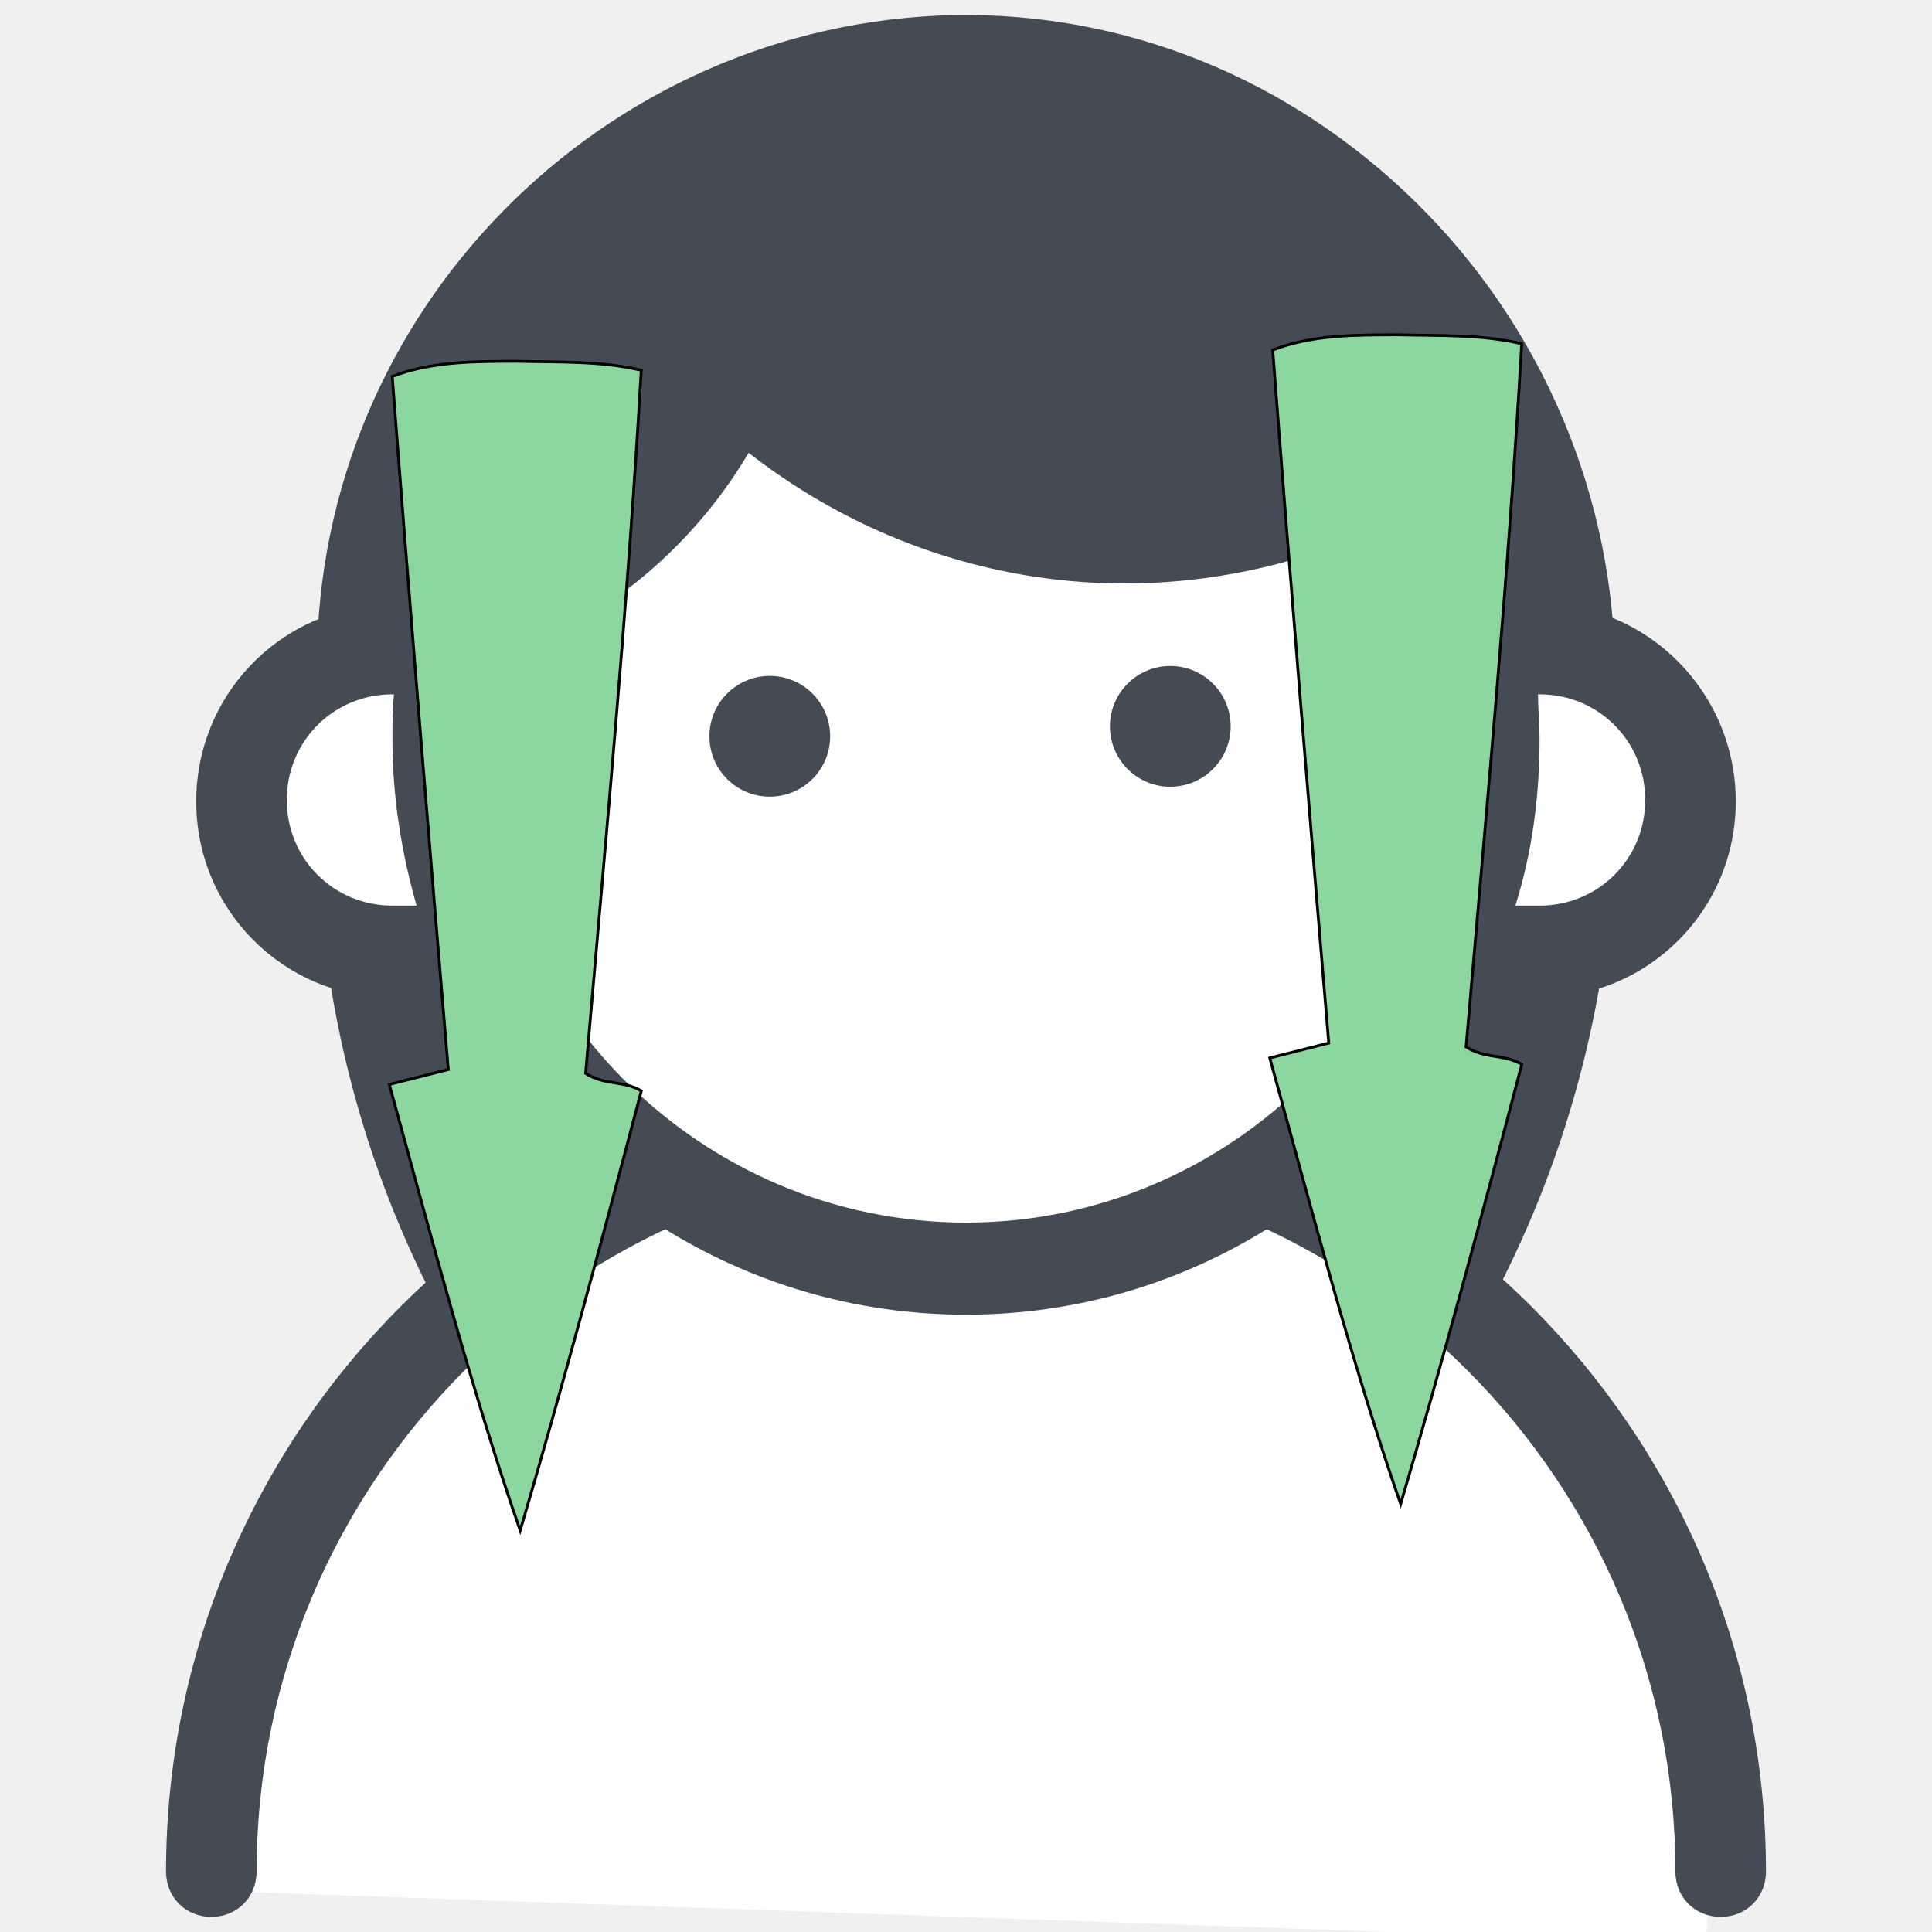
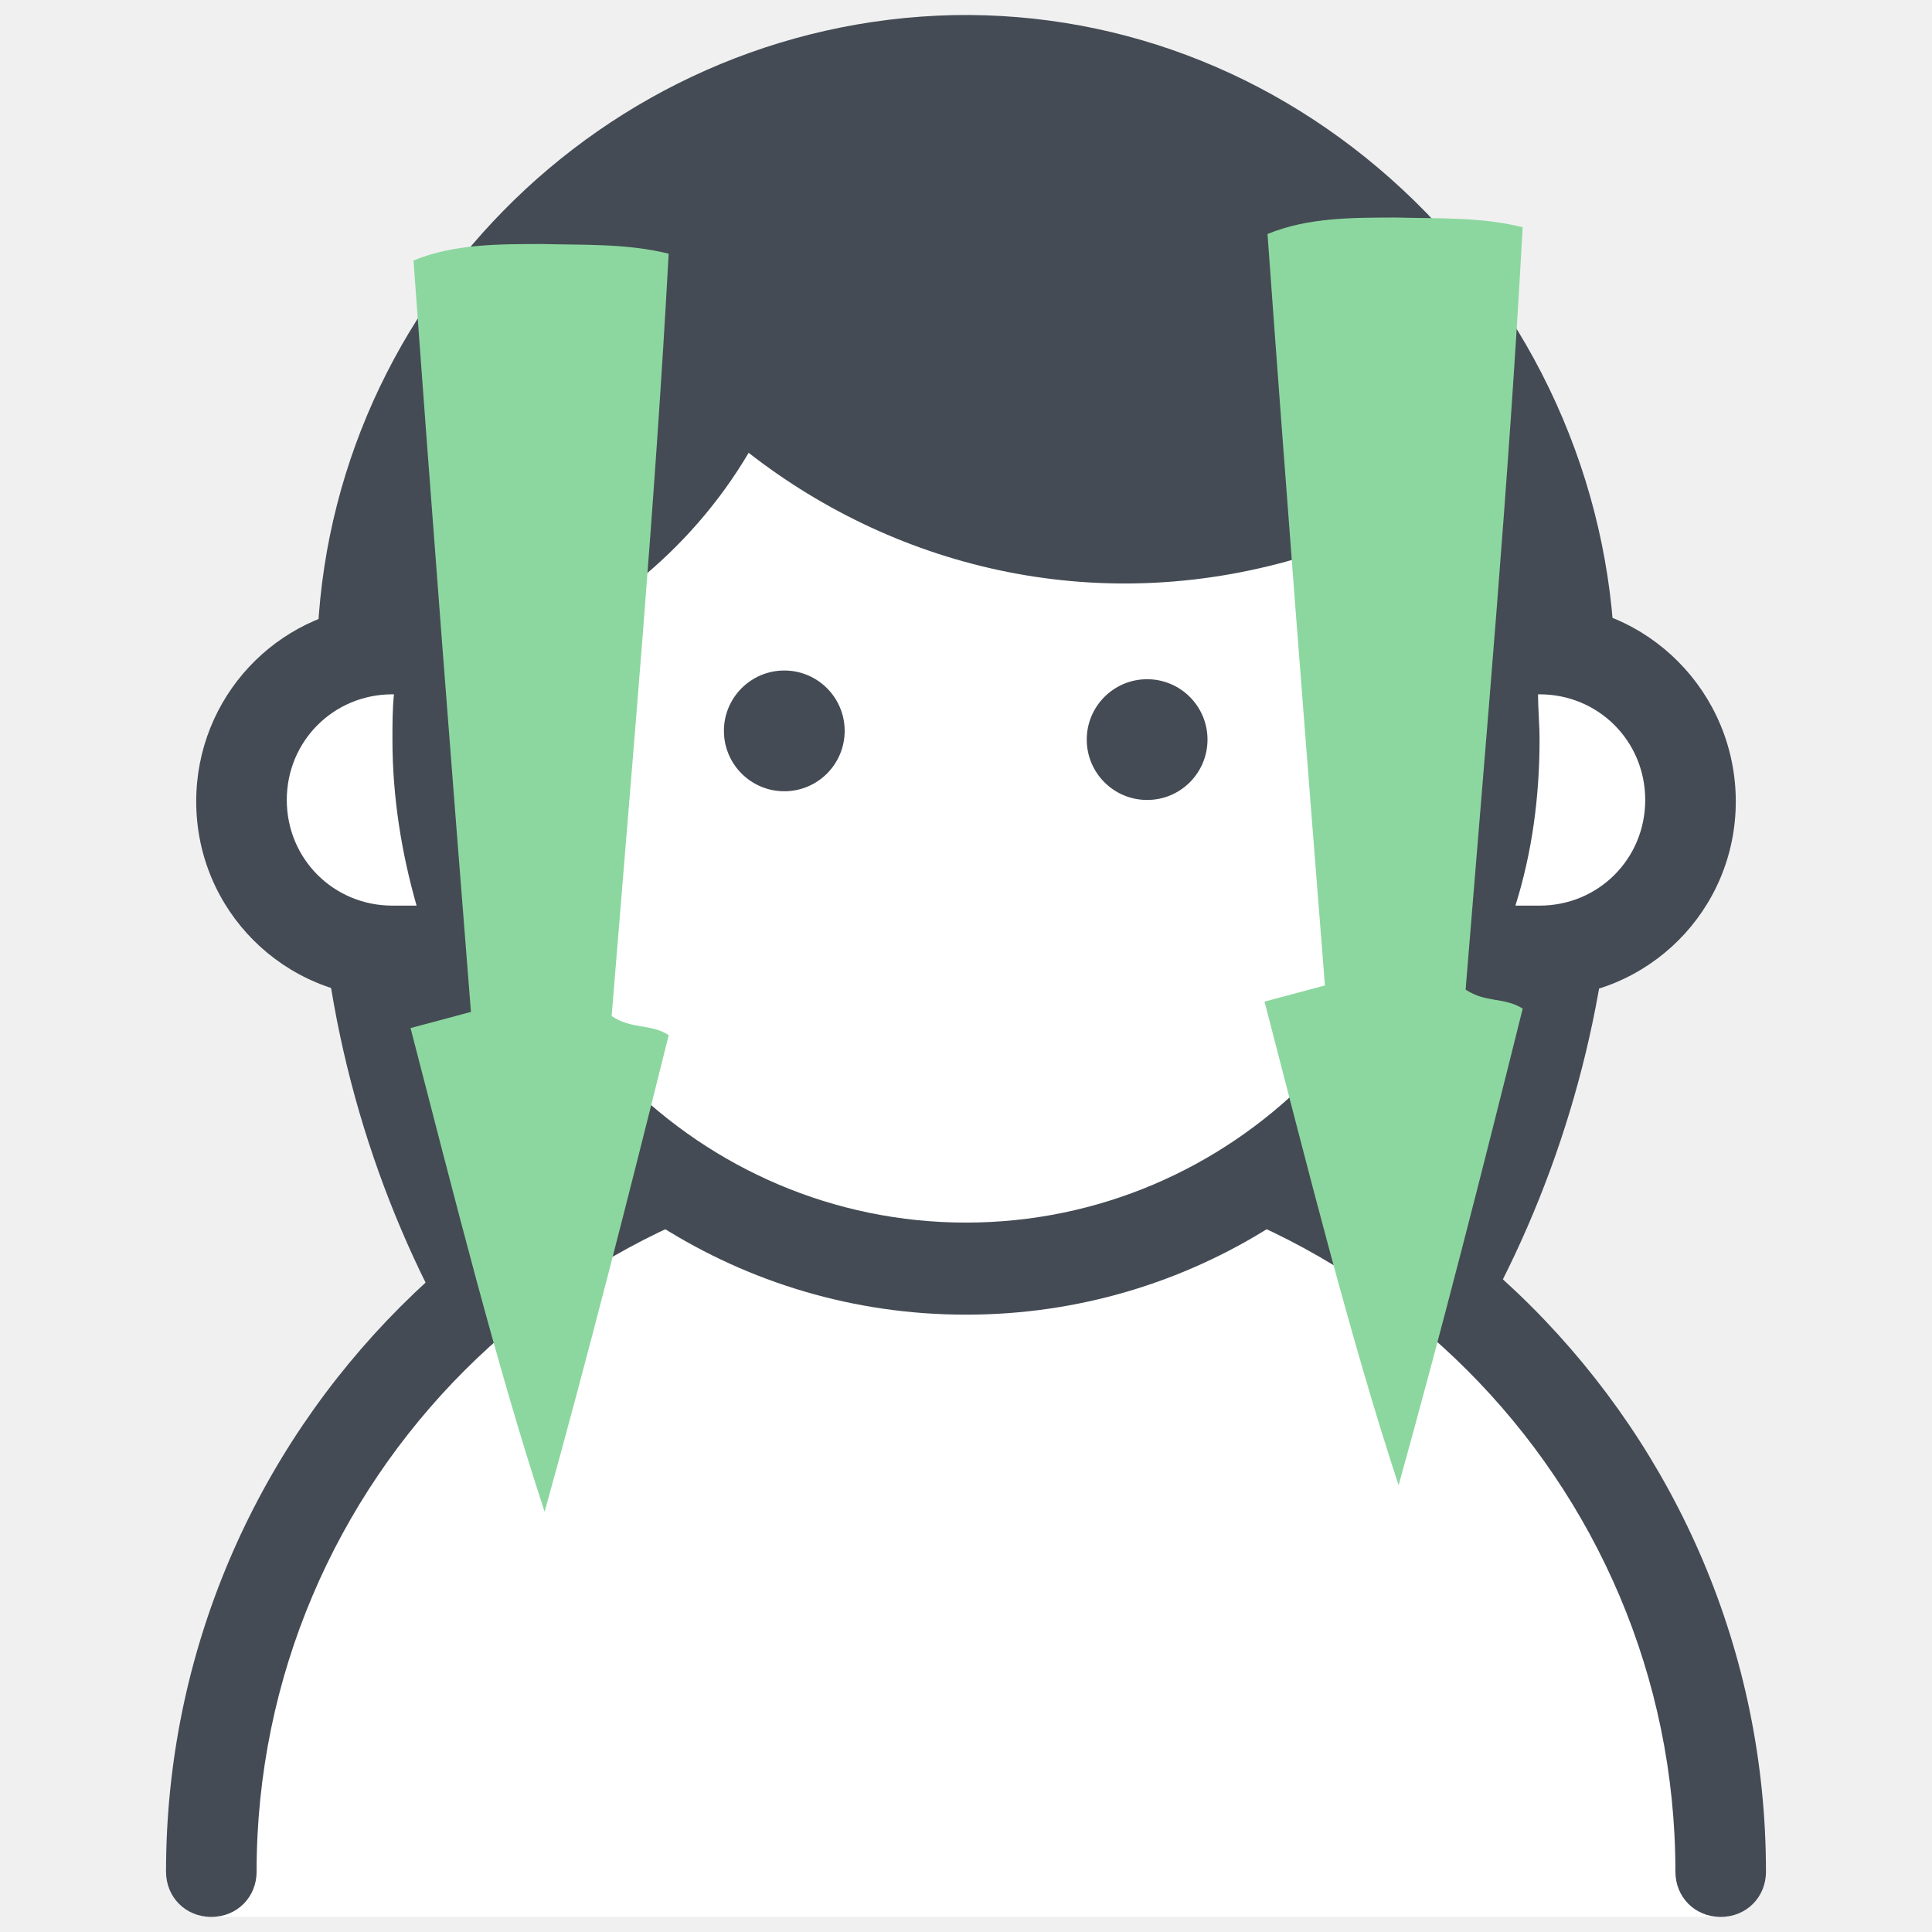
<svg xmlns="http://www.w3.org/2000/svg" width="1024" height="1024" class="icon">
  <g>
    <rect fill="none" id="canvas_background" height="402" width="582" y="-1" x="-1" />
  </g>
  <g>
    <path id="svg_1" fill="#444B54" d="m749.6,106.4c-66.4,-64.8 -152.8,-100 -244,-98.4c-186.4,4 -337.6,157.6 -337.6,344l0,80c0,182.4 88,352 234.4,454.4c48.8,33.6 83.2,49.6 109.6,49.6c16.8,0 44.8,-6.4 116.8,-59.2c142.4,-104 227.2,-272 227.2,-449.6l0,-69.6c0,-93.6 -38.4,-184.8 -106.4,-251.2z" />
-     <path transform="rotate(2 512,804) " id="svg_2" fill="#FFFFFF" d="m912,992c0,-220.8 -179.2,-400 -400,-400s-400,179.2 -400,400l0,24l800,0l0,-24z" />
+     <path id="svg_2" fill="#FFFFFF" d="m912,992c0,-220.8 -179.2,-400 -400,-400s-400,179.2 -400,400l0,24l800,0l0,-24z" />
    <path id="svg_3" fill="#444B54" d="m912,1016c-13.6,0 -24,-10.4 -24,-24c0,-207.2 -168.8,-376 -376,-376s-376,168.8 -376,376c0,13.6 -10.4,24 -24,24s-24,-10.4 -24,-24c0,-233.6 190.4,-424 424,-424s424,190.4 424,424c0,13.6 -10.4,24 -24,24z" />
    <path id="svg_4" fill="#FFFFFF" d="m512,392m-280,0a280,280 0 1 0 560,0a280,280 0 1 0 -560,0z" />
    <path id="svg_5" class="selected" fill="#FFFFFF" d="m512,392m-280,0a280,280 0 1 0 560,0a280,280 0 1 0 -560,0z" />
-     <path id="svg_6" class="selected" fill="#444B54" d="m408,390.246m-32,0a32,32 0 1 0 64,0a32,32 0 1 0 -64,0z" />
+     <path id="svg_6" class="selected" fill="#444B54" d="m608,392m-32,0a32,32 0 1 0 64,0a32,32 0 1 0 -64,0z" />
    <path id="svg_7" fill="#FFFFFF" d="m376.8,352.8l78.4,78.4" />
    <path id="svg_9" fill="#FFFFFF" d="m455.2,352.8l-78.4,78.4" />
    <path id="svg_11" fill="#FFFFFF" d="m208,504c-44,0 -80,-36 -80,-80s36,-80 80,-80l56,0l0,160l-56,0z" />
    <path id="svg_12" fill="#FFFFFF" d="m816,344c44,0 80,36 80,80s-36,80 -80,80l-48,0l0,-160l48,0z" />
    <path id="svg_13" fill="#444B54" d="m816,320c-3.2,0 -5.6,0.8 -8,1.6c-4.8,-19.2 -11.2,-38.4 -19.2,-56l3.2,-1.6l0,-27.2c-54.4,-98.4 -159.2,-164.8 -280,-164.8c-28,0 -54.4,3.2 -80,10.4c-44,11.2 -84.8,32 -119.2,60c-56,44 -96,107.2 -112.8,178.4c-53.6,4 -96,48.8 -96,104c0,57.6 46.4,104 104,104l32,0c50.4,99.2 152.8,168 272,168s221.6,-68.8 272,-168l32,0c57.6,0 104,-46.4 104,-104s-46.4,-104.8 -104,-104.8zm-608,160c-31.2,0 -56,-24.8 -56,-56s24.8,-56 56,-56l0.8,0c-0.8,8 -0.8,16 -0.8,24c0,30.4 4.8,60 12.8,88l-12.8,0zm304,168c-140.8,0 -256,-115.2 -256,-256c0,-13.6 0.8,-27.2 3.2,-40c56.8,-20 106.4,-59.2 137.6,-112c80,62.4 188,88 296,54.4l49.6,-15.2c16,34.4 25.6,72.8 25.6,112.8c0,140.8 -115.2,256 -256,256zm304,-168l-12.8,0c8.8,-28 12.8,-57.6 12.8,-88c0,-8 -0.8,-16 -0.8,-24l0.8,0c31.2,0 56,24.8 56,56s-24.8,56 -56,56z" />
-     <path id="svg_15" d="m-293.626,1015.648c0.053,0 0.104,0.009 0.152,0.025l-0.038,0.066l0.27,0l-0.067,-0.117l-0.067,-0.117l-0.035,0.061c-0.066,-0.024 -0.138,-0.038 -0.213,-0.038c-0.345,0 -0.624,0.279 -0.624,0.624c0,0.143 0.049,0.275 0.13,0.38l0.095,-0.073c-0.066,-0.085 -0.105,-0.191 -0.105,-0.307c0,-0.279 0.226,-0.504 0.505,-0.505l0,0zm0.495,0.125l-0.095,0.073c0.065,0.085 0.105,0.191 0.105,0.307c-0,0.279 -0.226,0.504 -0.505,0.505c-0.049,-0 -0.097,-0.008 -0.142,-0.022l0.036,-0.062l-0.27,0l0.067,0.117l0.067,0.117l0.038,-0.065c0.064,0.022 0.132,0.035 0.203,0.035c0.345,-0 0.624,-0.28 0.624,-0.624c-0,-0.143 -0.049,-0.275 -0.13,-0.38l0,0z" fill-opacity="null" stroke-opacity="null" stroke-width="1.5" stroke="#000" fill="#8CD79F" />
-     <path id="svg_17" class="selected" fill="#444B54" d="m620.281,384.982m-32,0a32,32 0 1 0 64,0a32,32 0 1 0 -64,0z" />
-     <path stroke="#000" transform="rotate(90 739.7999,487.3144) " id="svg_19" d="m429.94,486.179c0.576,-21.872 -0.369,-43.774 4.736,-65.608c125.431,7.182 249.383,18.935 372.7,29.503c6.62,-10.725 3.504,-19.621 9.256,-29.537c79.224,20.866 157.734,42.029 233.026,64.2c-72.236,25.149 -155.092,46.99 -236.436,69.354c-2.634,-10.415 -5.269,-20.83 -7.903,-31.245c-119.888,10.076 -246.673,20.494 -367.336,29.705c-8.206,-21.255 -7.964,-44.402 -8.044,-66.372z" fill-opacity="null" stroke-opacity="null" stroke-width="1.5" fill="#8CD79F" />
-     <path stroke="#000" transform="rotate(90 273.1332,501.3495) " id="svg_20" d="m-36.726,500.214c0.576,-21.872 -0.369,-43.774 4.736,-65.608c125.431,7.182 249.383,18.935 372.7,29.503c6.62,-10.725 3.504,-19.621 9.256,-29.537c79.224,20.866 157.734,42.029 233.026,64.2c-72.236,25.149 -155.092,46.99 -236.436,69.354c-2.634,-10.415 -5.269,-20.83 -7.903,-31.245c-119.888,10.076 -246.673,20.494 -367.336,29.705c-8.206,-21.255 -7.964,-44.402 -8.044,-66.372z" fill-opacity="null" stroke-opacity="null" stroke-width="1.5" fill="#8CD79F" />
+     <path id="svg_14" class="selected" fill="#444B54" d="m415.692,387.385m-32,0a32,32 0 1 0 64,0a32,32 0 1 0 -64,0z" />
+     <path transform="rotate(90 286.0194,465.2921) " id="svg_17" d="m-49.945,464.129c0.624,-22.411 -0.4,-44.852 5.135,-67.223c135.999,7.359 270.393,19.401 404.1,30.23c7.178,-10.989 3.799,-20.104 10.036,-30.264c85.899,21.38 171.023,43.064 252.659,65.78c-78.321,25.768 -168.159,48.147 -256.355,71.062c-2.856,-10.671 -5.713,-21.343 -8.569,-32.014c-129.988,10.324 -267.455,20.998 -398.284,30.436c-8.897,-21.778 -8.635,-45.495 -8.722,-68.006z" fill-opacity="null" stroke-opacity="null" stroke-width="null" stroke="null" fill="#8CD79F" />
+     <path transform="rotate(90 738.6511,451.257) " id="svg_18" d="m402.686,450.094c0.624,-22.411 -0.4,-44.852 5.135,-67.223c135.999,7.359 270.393,19.401 404.1,30.23c7.178,-10.989 3.799,-20.104 10.036,-30.264c85.899,21.38 171.023,43.064 252.659,65.78c-78.321,25.768 -168.159,48.147 -256.355,71.062c-2.856,-10.671 -5.713,-21.343 -8.569,-32.014c-129.988,10.324 -267.455,20.998 -398.284,30.436c-8.897,-21.778 -8.635,-45.495 -8.722,-68.006z" fill-opacity="null" stroke-opacity="null" stroke-width="null" stroke="null" fill="#8CD79F" />
  </g>
</svg>
